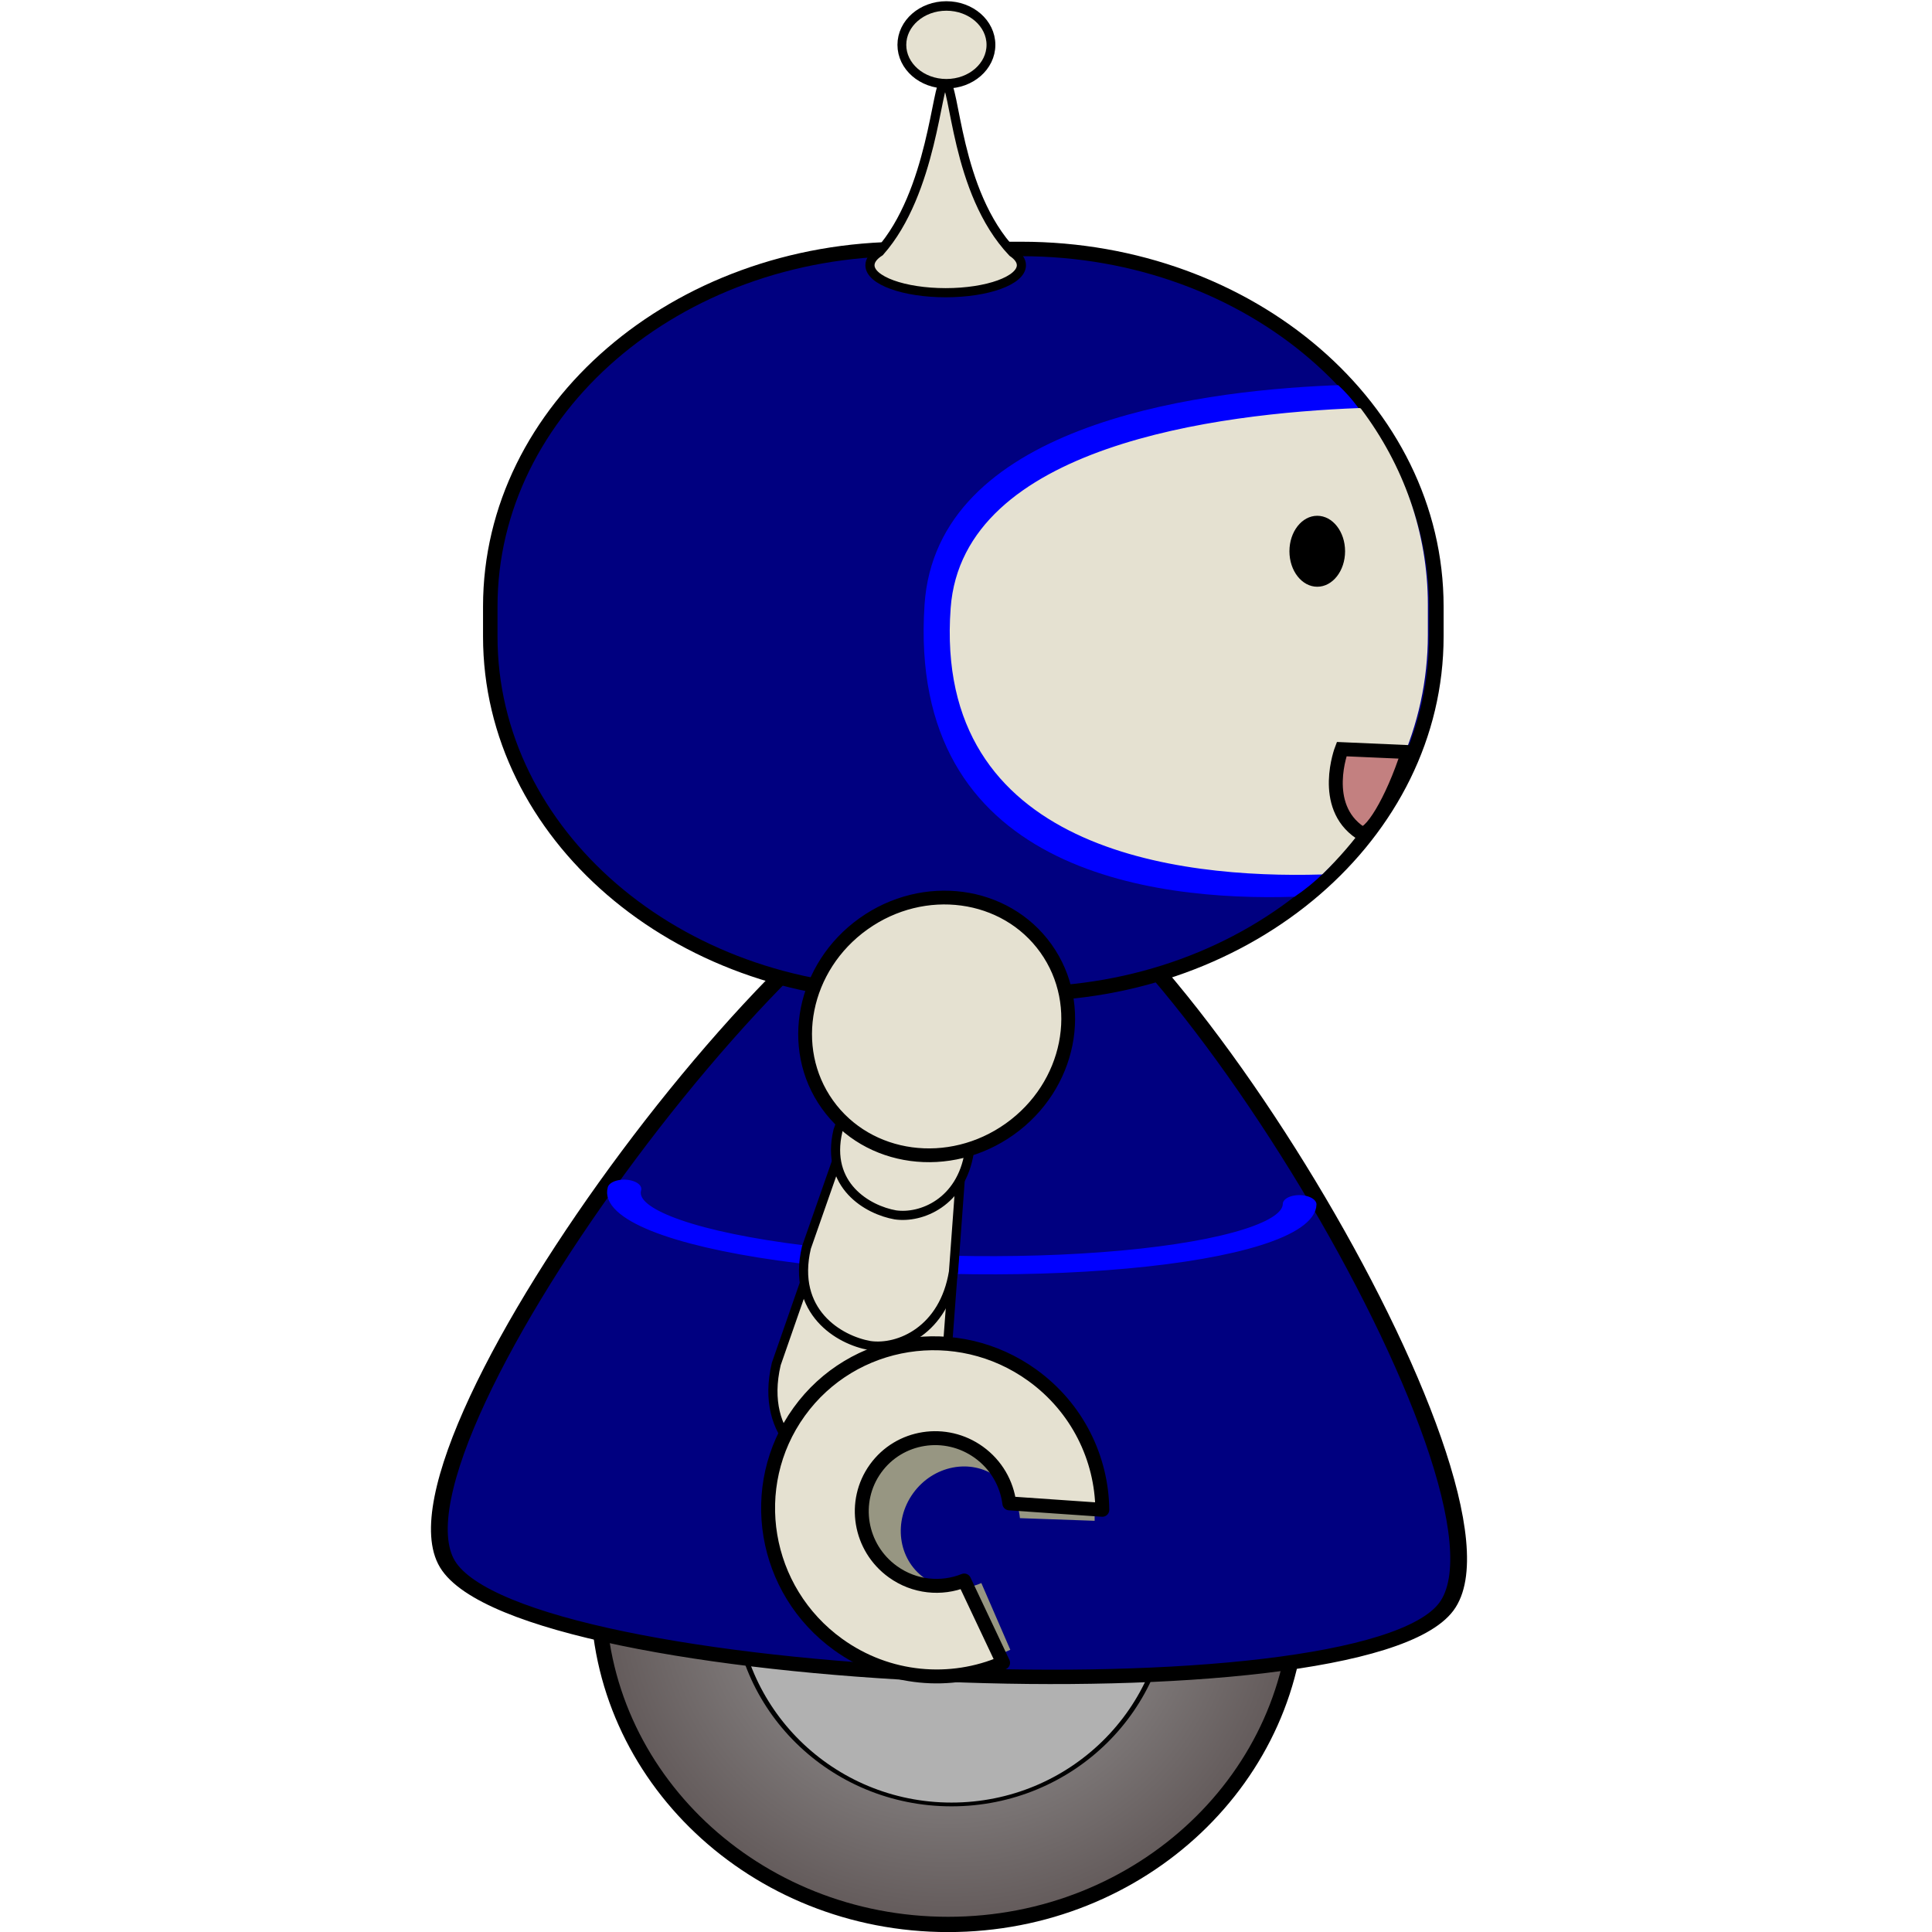
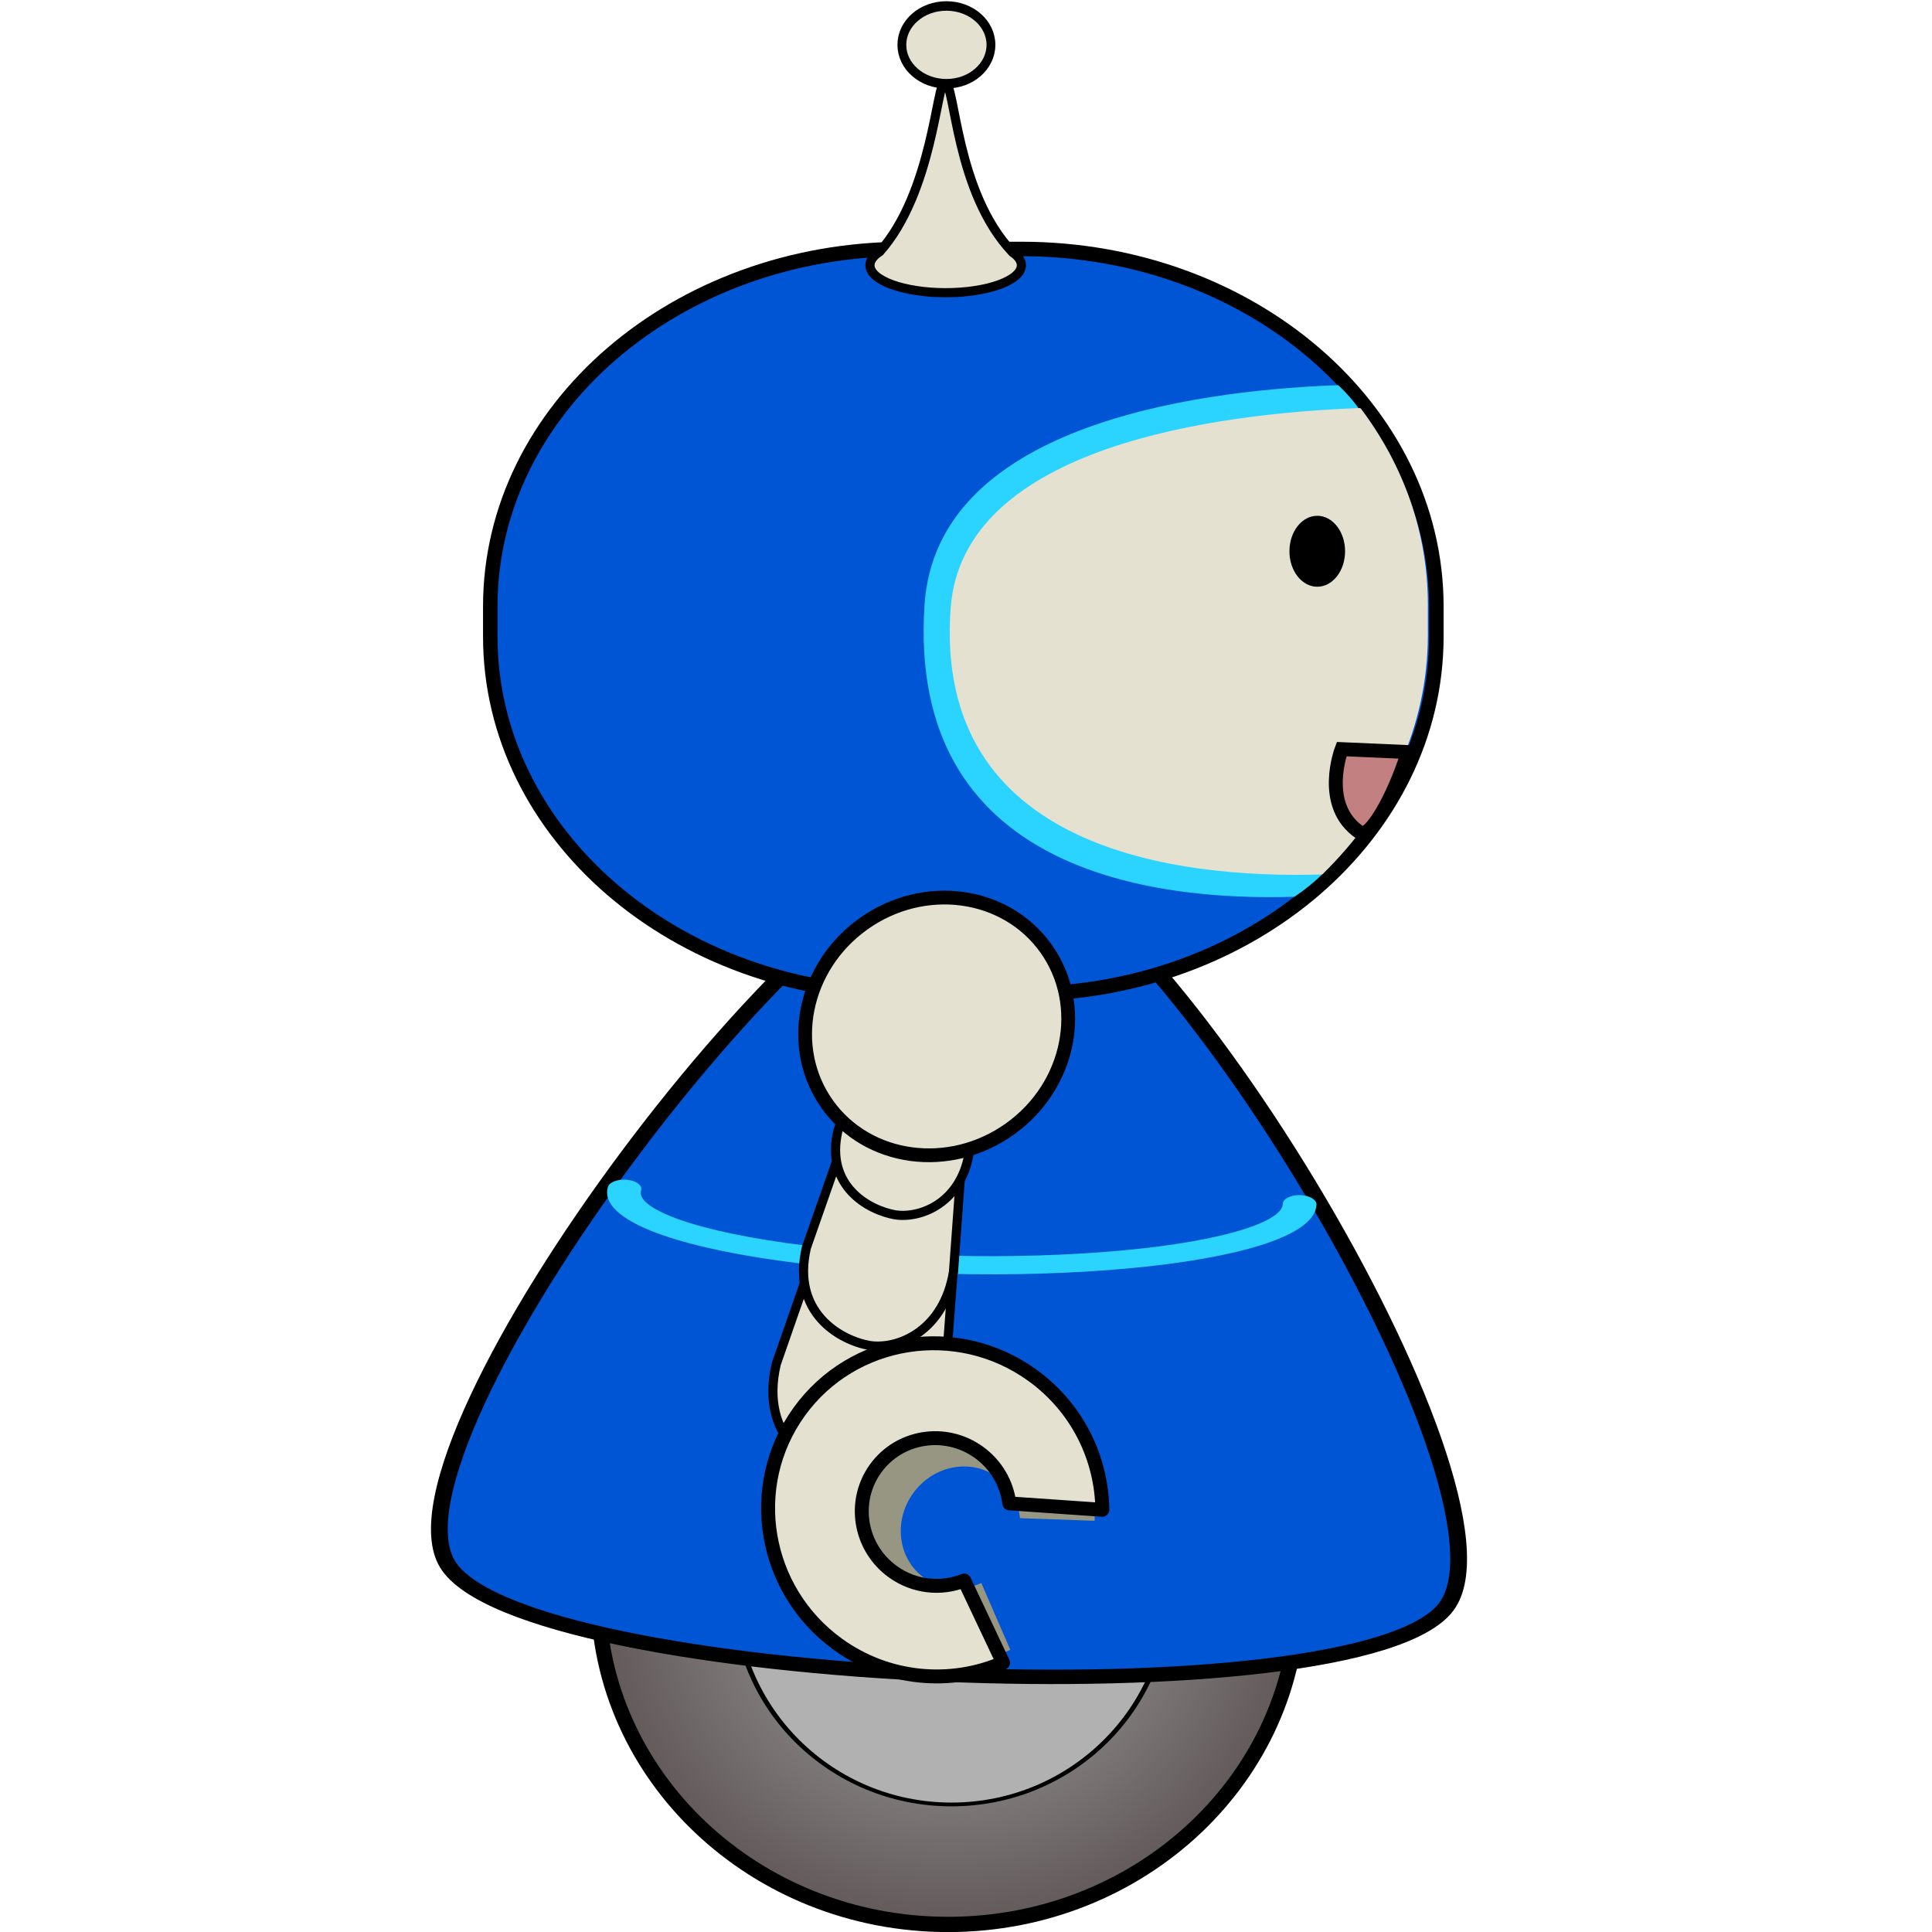
<svg xmlns="http://www.w3.org/2000/svg" id="svg4293" viewBox="0 0 555 555" version="1.1" width="555" height="555">
  <defs id="defs4295">
    <radialGradient id="radialGradient4382" gradientUnits="userSpaceOnUse" cy="1687" cx="396.25" gradientTransform="matrix(1,0,0,0.94545,0,92.017)" r="206.25">
      <stop id="stop4228-6-0-9-9" style="stop-color:#a7a7a7" offset="0" />
      <stop id="stop4230-7-6-9-9" style="stop-color:#5f5656" offset="1" />
    </radialGradient>
  </defs>
  <g id="layer1" transform="translate(-215.83,-302.88)">
    <g id="g4301-5-9-1-58" transform="matrix(0.43803,0,0,0.43803,177.526,-180.89)">
      <ellipse id="path4224-2-5-2-5" style="fill:url(#radialGradient4382);stroke:#000000;stroke-width:8.537;stroke-linecap:round;stroke-linejoin:round" transform="matrix(1.1696,0,0,1.1732,245.8,170.29)" cx="396.25" cy="1686.981" rx="196.25" ry="185" />
      <ellipse id="path3862-9-9-6-8-5-7-0-1-9" style="fill:#b1b1b1;fill-rule:evenodd;stroke:#000000;stroke-width:1.591" transform="matrix(2.1073,0,0,1.5549,9198.6,4095.6)" cx="-4027.5" cy="-1252.638" rx="67.5" ry="90" />
    </g>
    <g id="g4070-9" transform="matrix(0.99985,0.017582,-0.017582,0.99985,1242,-1125.2)">
-       <path id="path3884-5-0-4-3-1-0-8-3" style="fill:#000080;fill-rule:evenodd;stroke:#000000;stroke-width:9.94;stroke-linecap:round;stroke-linejoin:round" d="m -3060,-730.495 c -94.817,2.771 -356.313,-421.054 -311.304,-504.554 45.009,-83.5 542.8,-98.049 592.609,-17.32 49.809,80.729 -186.487,519.103 -281.304,521.875 z" transform="matrix(0.4845,0,0,-0.41591,768.91,1379.2)" />
-       <path id="path5436-1-4-1-9-1-4-7" style="fill:none;stroke:#0000ff;stroke-width:29.66;stroke-linecap:round;stroke-linejoin:round" d="m -2285,-621.566 a 297.5,108.929 0 0 1 -153.402,95.298 297.5,108.929 0 0 1 -302.006,-2.98 297.5,108.929 0 0 1 -139.16,-98.185" transform="matrix(0.32629,0,0,0.176,124.04,1894.6)" />
+       <path id="path3884-5-0-4-3-1-0-8-3" style="fill:#0055d4;fill-rule:evenodd;stroke:#000000;stroke-width:9.94;stroke-linecap:round;stroke-linejoin:round" d="m -3060,-730.495 c -94.817,2.771 -356.313,-421.054 -311.304,-504.554 45.009,-83.5 542.8,-98.049 592.609,-17.32 49.809,80.729 -186.487,519.103 -281.304,521.875 z" transform="matrix(0.4845,0,0,-0.41591,768.91,1379.2)" />
+       <path id="path5436-1-4-1-9-1-4-7" style="fill:none;stroke:#2ad4ff;stroke-width:29.66;stroke-linecap:round;stroke-linejoin:round" d="m -2285,-621.566 a 297.5,108.929 0 0 1 -153.402,95.298 297.5,108.929 0 0 1 -302.006,-2.98 297.5,108.929 0 0 1 -139.16,-98.185" transform="matrix(0.32629,0,0,0.176,124.04,1894.6)" />
    </g>
    <path id="path3991-3-2-8-5-8-4-3-1" style="fill:#e5e1d1;stroke:#000000;stroke-width:2.628" d="m 453.03,653.92 37.178,6.43 -3.168,42.311 c -3.17,19.354 -17.918,25.878 -27.494,24.5 -10.051,-1.766 -25.738,-11.08 -20.719,-32.451 z" />
    <path id="path3991-3-1-9-8-6-2-5-6-4" style="fill:#e5e1d1;stroke:#000000;stroke-width:2.628" d="m 459.84,625.95 32.579,5.637 -2.683,36.65 c -2.735,16.762 -15.639,22.387 -24.029,21.176 -8.808,-1.548 -22.569,-9.645 -18.219,-28.151 z" />
    <path id="path3991-3-11-2-8-1-0-9-8-4" style="fill:#e5e1d1;stroke:#000000;stroke-width:2.628" d="m 467.25,597.65 29.086,5.041 -2.079,31.269 c -2.295,14.29 -13.748,19.002 -21.237,17.909 -7.864,-1.383 -20.198,-8.392 -16.479,-24.16 z" />
    <g id="g4335" transform="translate(1208.4,-2632.1)">
-       <rect id="rect3092-5-6-1-3-9-1-7-3" style="fill:#000080;fill-rule:evenodd;stroke:#000000;stroke-width:4.16;stroke-linecap:round;stroke-linejoin:round;stroke-dashoffset:5" rx="119.19" ry="102.69" height="214.03" width="271.78" y="3006.5" x="-851.73" />
+       <rect id="rect3092-5-6-1-3-9-1-7-3" style="fill:#0055d4;fill-rule:evenodd;stroke:#000000;stroke-width:4.16;stroke-linecap:round;stroke-linejoin:round;stroke-dashoffset:5" rx="119.19" ry="102.69" height="214.03" width="271.78" y="3006.5" x="-851.73" />
      <path id="path4311-2-6-5-0-5-9-3" style="fill:#e5e1d1;stroke:#000000;stroke-width:2.628" d="m -721.19,2958.5 c -2.296,0.138 -3.485,31.722 -18.656,48.79 -1.791,1.147 -2.815,2.473 -2.815,3.885 0,4.357 9.739,7.89 21.753,7.89 12.014,0 21.753,-3.532 21.753,-7.89 0,-1.339 -0.921,-2.602 -2.545,-3.707 -16.531,-17.409 -16.39,-48.592 -19.49,-48.969 z" />
      <ellipse id="path4251-1-7-2-6-5-7-0" style="fill:#e5e1d1;fill-rule:evenodd;stroke:#000000;stroke-width:9.155;stroke-linecap:round;stroke-linejoin:round;stroke-dashoffset:5" transform="matrix(0.27667,0,0,0.29789,-834.48,2991.1)" cx="411.25" cy="-145.138" rx="46.25" ry="37.5" />
-       <path id="rect3092-5-6-1-3-9-1-9-1-0-9" d="m -610.15,3045.7 c -40.538,1.712 -113.44,11.92 -116.83,63.001 -5.076,76.433 65.216,85.184 106.282,83.885 24.591,-16.492 29.607,-46.372 29.607,-75.443 v -9.593 c 0,-22.842 -0.316,-46.335 -17.045,-61.919 z" style="fill:#0000ff;fill-rule:evenodd;stroke:none" />
+       <path id="rect3092-5-6-1-3-9-1-9-1-0-9" d="m -610.15,3045.7 c -40.538,1.712 -113.44,11.92 -116.83,63.001 -5.076,76.433 65.216,85.184 106.282,83.885 24.591,-16.492 29.607,-46.372 29.607,-75.443 v -9.593 c 0,-22.842 -0.316,-46.335 -17.045,-61.919 z" style="fill:#2ad4ff;fill-rule:evenodd;stroke:none" />
      <path id="rect3092-5-6-1-3-9-1-9-6-5" d="m -602.05,3052.8 c -40.538,1.546 -113.44,10.766 -116.83,56.904 -5.076,69.035 64.804,77.063 105.87,75.89 18.689,-18.119 30.019,-42.008 30.019,-68.265 v -8.665 c 0,-20.632 -6.992,-39.805 -19.055,-55.863 z" style="fill:#e5e1d1;fill-rule:evenodd;stroke:#e5e1d1;stroke-width:1.2;stroke-linecap:round;stroke-linejoin:round;stroke-dashoffset:5;stroke-miterlimit:4;stroke-dasharray:none" />
      <path id="path3882-3-0-4-1-8-2-4-5" d="m -588.091,3151.019 c -4.498,14.09 -11.136,24.908 -13.75,23.158 -11.562,-7.742 -5.316,-23.992 -5.316,-23.992 l 19.066,0.834" style="fill:#c38080;stroke:#000000;stroke-width:4;stroke-linecap:round;stroke-miterlimit:4;stroke-dasharray:none" />
      <ellipse id="path3862-2-0-3-9-6-4-0-6" style="fill:#000000;fill-rule:evenodd" transform="matrix(0.11841,0,0,0.11325,-137.27,3235.2)" cx="-4027.5" cy="-1252.638" rx="67.5" ry="90" />
    </g>
    <ellipse id="path4519-1-5-5-0-3-3" style="fill:#e5e1d1;fill-rule:evenodd;stroke:#000000;stroke-width:3.957;stroke-linecap:round;stroke-linejoin:round;stroke-dashoffset:5" transform="matrix(-0.8139631,0.5809167,0.5809167,0.8139631,0,0)" cx="-47.456" cy="768.224" rx="38.567" ry="36.205" />
    <path id="path3256-3" style="fill:#979682;fill-rule:evenodd" d="m 515.18,708.44 c -16.944,-12.214 -41.233,-7.474 -54.251,10.585 -13.018,18.059 -9.834,42.601 7.11,54.815 11.252,8.11 25.74,8.745 38.017,2.968 l -8.317,-19.167 c -5.354,2.359 -11.584,2.004 -16.448,-1.502 -7.511,-5.414 -8.921,-16.292 -3.15,-24.298 5.771,-8.006 16.536,-10.108 24.048,-4.694 3.945,2.844 6.206,7.197 6.63,11.848 l 21.467,0.759 c 0.293,-12.169 -4.917,-23.971 -15.105,-31.315 z" />
    <path id="path3256" style="fill:#e5e1d1;fill-rule:evenodd;stroke:#000000;stroke-width:4;stroke-linecap:round;stroke-linejoin:round" d="m 512.37,697.93 c -21.584,-15.558 -51.564,-10.851 -66.963,10.512 -15.399,21.363 -10.385,51.294 11.198,66.851 14.332,10.331 32.364,11.726 47.373,5.242 l -11.162,-23.627 c -6.552,2.633 -14.309,1.934 -20.505,-2.532 -9.568,-6.897 -11.788,-20.163 -4.962,-29.633 6.826,-9.47 20.114,-11.558 29.682,-4.662 5.026,3.622 8.023,9.004 8.749,14.669 l 26.71,1.847 c -0.161,-14.761 -7.143,-29.312 -20.122,-38.667 z" />
  </g>
</svg>
